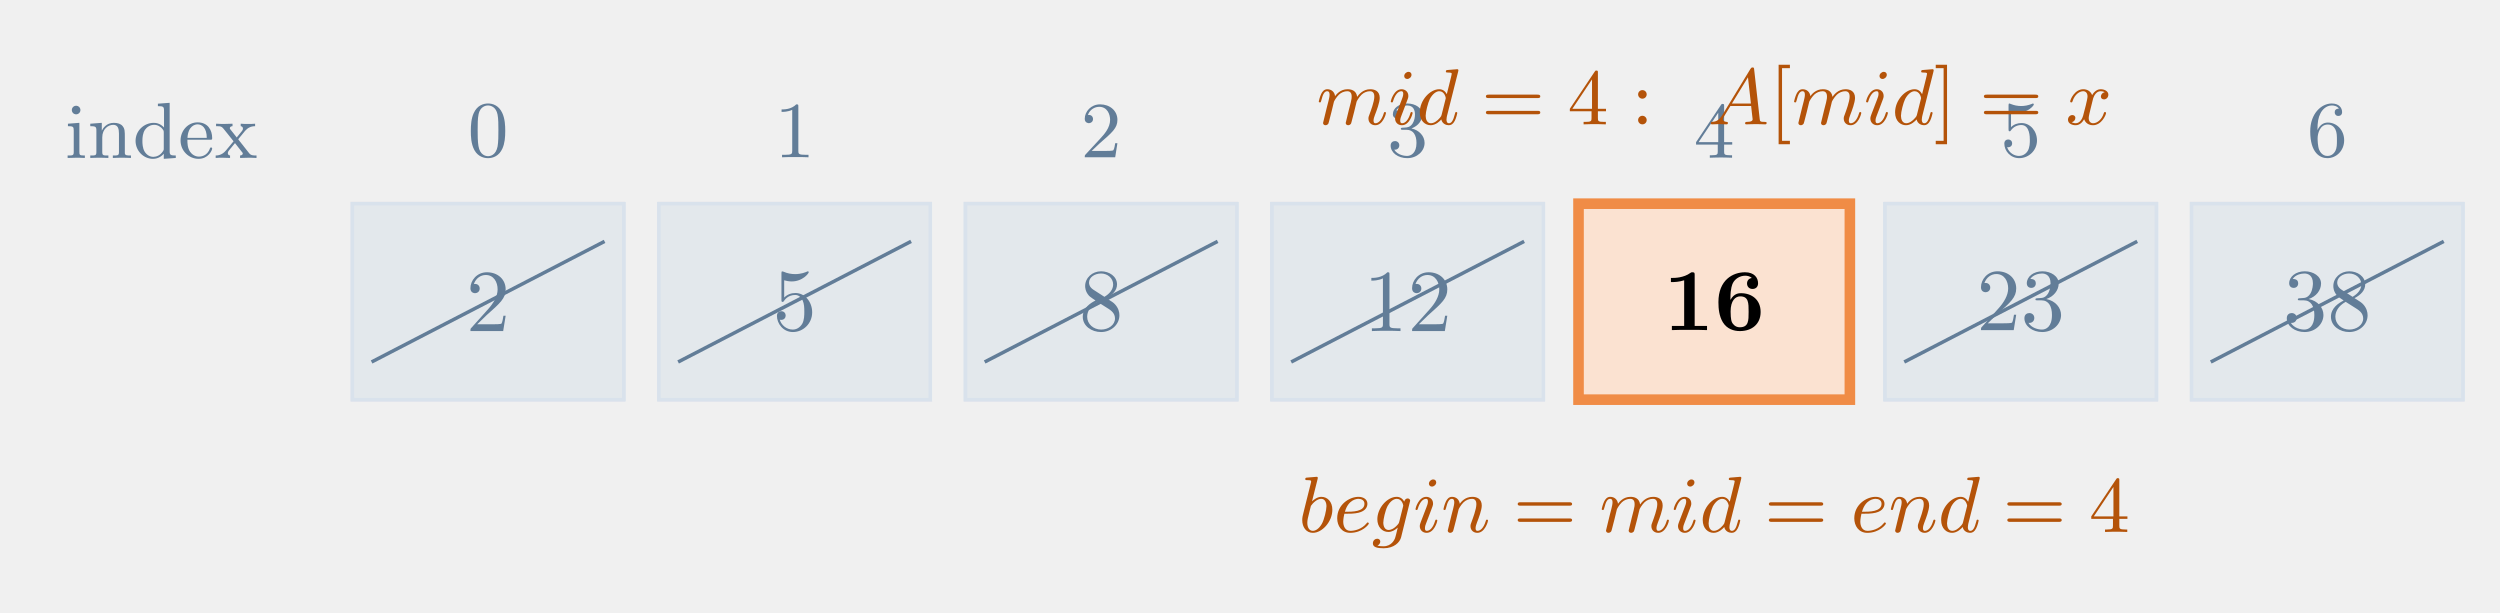
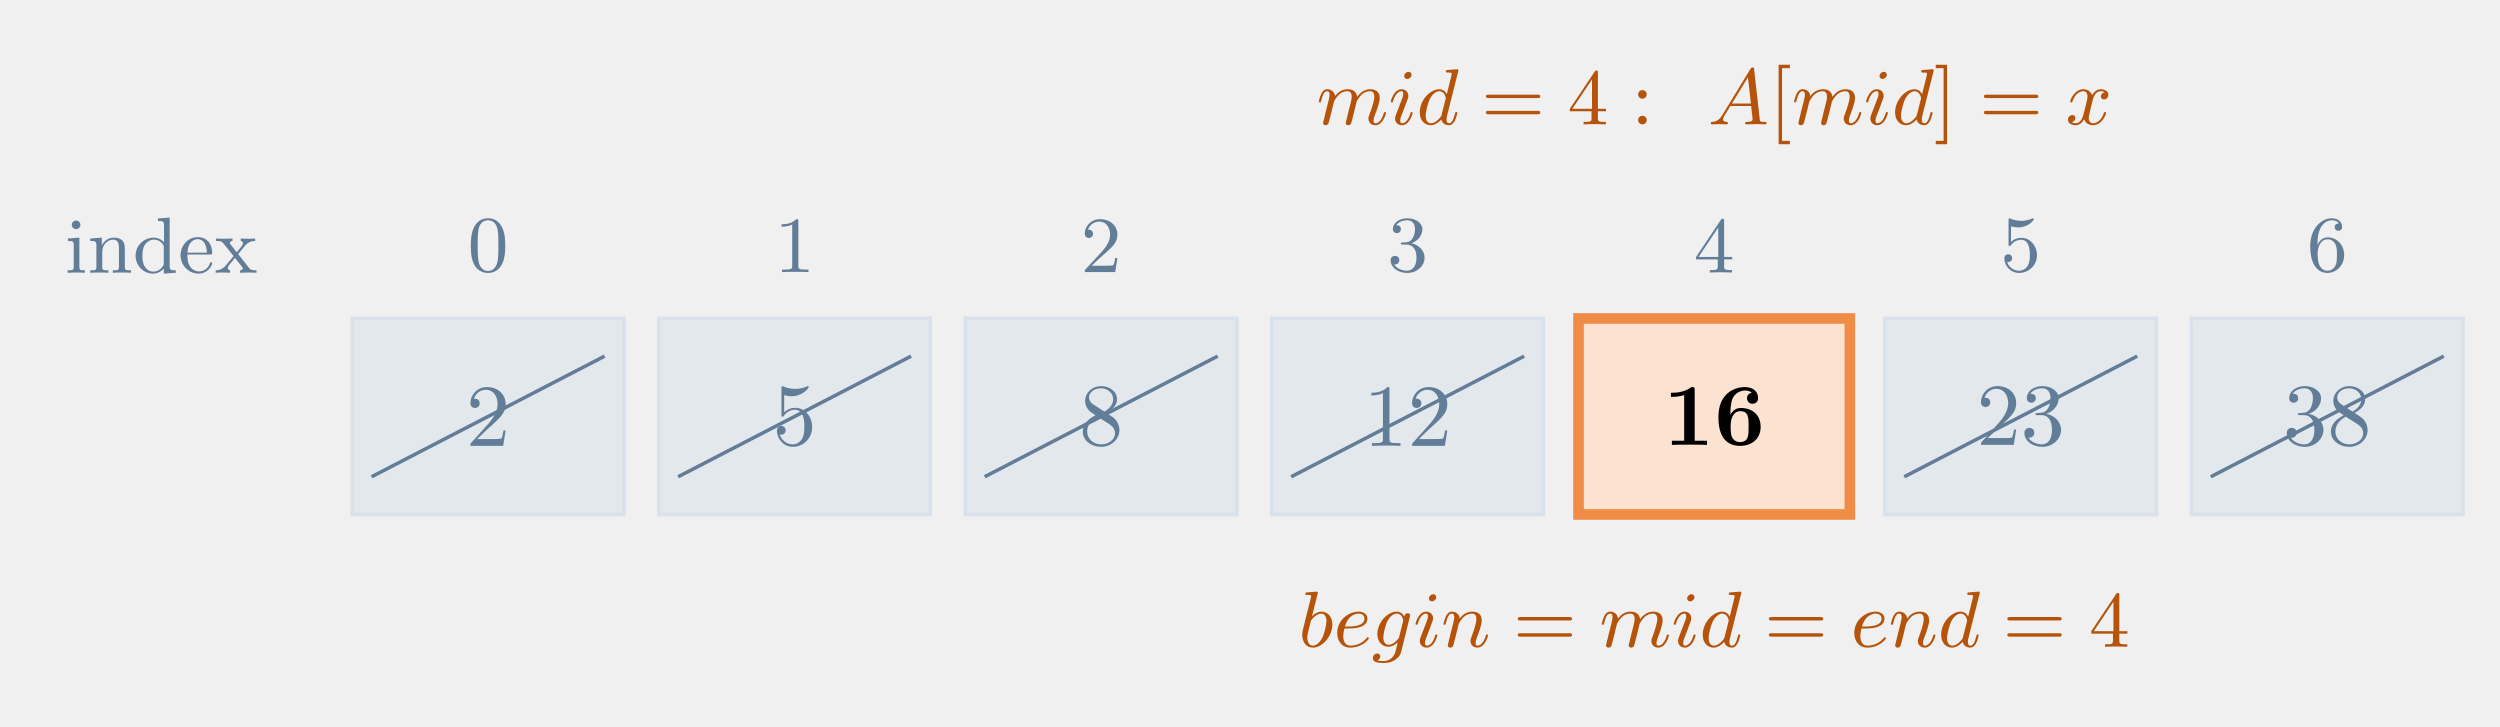
- <svg xmlns="http://www.w3.org/2000/svg" xmlns:xlink="http://www.w3.org/1999/xlink" version="1.1" width="282.053pt" height="69.066pt" viewBox="0 0 282.053 69.066">
+ <svg xmlns="http://www.w3.org/2000/svg" xmlns:xlink="http://www.w3.org/1999/xlink" version="1.1" width="282.053pt" height="82.017pt" viewBox="0 0 282.053 82.017">
  <defs>
    <path id="g4-1" d="M.26-1.758V-1.48H2.709V-.709C2.709-.377 2.682-.278 2.009-.278H1.812V0C2.377-.027 3.005-.027 3.068-.027C3.113-.027 3.758-.027 4.324 0V-.278H4.126C3.453-.278 3.427-.377 3.427-.709V-1.48H4.341V-1.758H3.427V-5.83C3.427-6.01 3.427-6.073 3.256-6.073C3.148-6.073 3.139-6.064 3.059-5.938L.26-1.758ZM.547-1.758L2.763-5.077V-1.758H.547Z" />
    <path id="g4-2" d="M1.758-3.382C1.758-3.651 1.543-3.866 1.274-3.866S.789-3.651 .789-3.382C.789-3.122 1.005-2.897 1.274-2.897S1.758-3.122 1.758-3.382ZM1.758-.484C1.758-.745 1.543-.969 1.274-.969S.789-.745 .789-.484C.789-.215 1.005 0 1.274 0S1.758-.215 1.758-.484Z" />
    <path id="g4-3" d="M6.351-2.969C6.476-2.969 6.647-2.969 6.647-3.157C6.647-3.355 6.449-3.355 6.315-3.355H.843C.709-3.355 .511-3.355 .511-3.157C.511-2.969 .691-2.969 .807-2.969H6.351ZM6.315-1.139C6.449-1.139 6.647-1.139 6.647-1.337C6.647-1.525 6.476-1.525 6.351-1.525H.807C.691-1.525 .511-1.525 .511-1.337C.511-1.139 .709-1.139 .843-1.139H6.315Z" />
    <path id="g4-4" d="M2.35 2.243V1.857H1.462V-6.342H2.35V-6.728H1.076V2.243H2.35Z" />
    <path id="g4-5" d="M1.471 2.243V-6.728H.197V-6.342H1.085V1.857H.197V2.243H1.471Z" />
    <path id="g2-82" d="M4.92 0V-.468H3.526V-6.205C3.526-6.424 3.526-6.524 3.267-6.524C3.157-6.524 3.137-6.524 3.048-6.454C2.281-5.886 1.255-5.886 1.046-5.886H.847V-5.418H1.046C1.205-5.418 1.753-5.428 2.341-5.617V-.468H.956V0C1.394-.03 2.45-.03 2.938-.03S4.482-.03 4.92 0Z" />
    <path id="g2-101" d="M5.239-2.042C5.239-3.436 4.233-4.163 3.028-4.163C2.809-4.163 2.251-4.163 1.833-3.406V-3.596C1.833-4.731 2.042-5.159 2.112-5.309C2.351-5.777 2.888-6.135 3.496-6.135C3.675-6.135 4.014-6.105 4.243-5.876C3.884-5.827 3.705-5.558 3.705-5.259C3.705-4.92 3.934-4.641 4.323-4.641S4.95-4.9 4.95-5.279C4.95-5.896 4.532-6.524 3.476-6.524C2.121-6.524 .478-5.667 .478-3.157C.478-2.37 .568-1.574 .976-.886C1.444-.129 2.201 .11 2.898 .11C4.283 .11 5.239-.707 5.239-2.042ZM3.884-2.062C3.884-1.056 3.884-.319 2.878-.319C2.361-.319 2.092-.707 2.012-.867C1.853-1.185 1.853-1.912 1.853-2.092C1.853-3.337 2.39-3.805 2.938-3.805C3.884-3.805 3.884-3.058 3.884-2.062Z" />
    <path id="g1-47" d="M4.844 0V-.278C4.234-.278 4.153-.341 4.153-.78V-6.225L2.826-6.127V-5.848C3.436-5.848 3.516-5.786 3.516-5.346V-3.436C3.471-3.489 3.068-3.965 2.368-3.965C1.265-3.965 .305-3.086 .305-1.929C.305-.807 1.202 .099 2.269 .099C2.924 .099 3.328-.287 3.489-.475V.099L4.844 0ZM3.489-1.076C3.489-.915 3.489-.888 3.355-.7C3.077-.296 2.664-.126 2.305-.126C1.92-.126 1.561-.341 1.328-.718C1.094-1.103 1.076-1.633 1.076-1.92C1.076-2.341 1.13-2.817 1.363-3.175C1.561-3.462 1.929-3.74 2.404-3.74C2.781-3.74 3.139-3.552 3.382-3.211C3.489-3.068 3.489-3.059 3.489-2.888V-1.076Z" />
    <path id="g1-50" d="M3.83-1.067C3.83-1.13 3.785-1.184 3.705-1.184C3.615-1.184 3.588-1.121 3.579-1.085C3.274-.17 2.476-.152 2.341-.152C1.911-.152 1.543-.395 1.337-.7C1.041-1.139 1.032-1.677 1.032-2.054H3.588C3.785-2.054 3.83-2.054 3.83-2.243C3.83-3.166 3.328-4.019 2.18-4.019C1.103-4.019 .26-3.086 .26-1.973C.26-.798 1.202 .099 2.296 .099S3.83-.861 3.83-1.067ZM3.22-2.269H1.041C1.121-3.651 1.929-3.794 2.18-3.794C2.673-3.794 3.211-3.418 3.22-2.269Z" />
    <path id="g1-56" d="M4.144-1.794C4.144-2.879 3.373-3.767 2.395-3.767C1.964-3.767 1.525-3.624 1.211-3.301V-5.068C1.48-4.987 1.758-4.942 2.036-4.942C3.139-4.942 3.785-5.741 3.785-5.857C3.785-5.938 3.732-5.974 3.687-5.974C3.687-5.974 3.651-5.974 3.57-5.929C3.148-5.759 2.736-5.687 2.359-5.687C1.973-5.687 1.57-5.759 1.157-5.929C1.067-5.974 1.041-5.974 1.041-5.974C.933-5.974 .933-5.884 .933-5.732V-3.095C.933-2.933 .933-2.835 1.058-2.835C1.13-2.835 1.157-2.87 1.211-2.951C1.48-3.328 1.911-3.543 2.377-3.543C3.337-3.543 3.337-2.162 3.337-1.839C3.337-1.561 3.337-1.005 3.086-.601C2.843-.224 2.467-.054 2.117-.054C1.588-.054 .987-.386 .771-1.049C.771-1.049 .834-1.032 .897-1.032C1.076-1.032 1.337-1.148 1.337-1.471C1.337-1.749 1.139-1.911 .897-1.911C.709-1.911 .457-1.803 .457-1.444C.457-.628 1.139 .197 2.135 .197C3.22 .197 4.144-.682 4.144-1.794Z" />
    <path id="g1-57" d="M4.341-1.48V-1.758H3.427V-5.83C3.427-6.01 3.427-6.073 3.256-6.073C3.148-6.073 3.139-6.064 3.059-5.938L.26-1.758V-1.48H2.709V-.709C2.709-.377 2.682-.278 2.009-.278H1.812V0C2.377-.027 3.005-.027 3.068-.027C3.113-.027 3.758-.027 4.324 0V-.278H4.126C3.453-.278 3.427-.377 3.427-.709V-1.48H4.341ZM2.763-1.758H.547L2.763-5.077V-1.758Z" />
    <path id="g1-66" d="M2.269 0V-.278C1.686-.278 1.65-.323 1.65-.673V-3.965L.359-3.866V-3.588C.933-3.588 1.014-3.534 1.014-3.095V-.691C1.014-.278 .915-.278 .323-.278V0C.727-.018 .915-.027 1.31-.027C1.453-.027 1.83-.027 2.269 0ZM1.767-5.409C1.767-5.678 1.552-5.893 1.283-5.893S.798-5.678 .798-5.409S1.014-4.925 1.283-4.925S1.767-5.14 1.767-5.409Z" />
    <path id="g1-77" d="M4.907 0V-.278C4.449-.278 4.225-.278 4.216-.556V-2.278C4.216-3.023 4.216-3.283 3.965-3.597C3.758-3.848 3.418-3.965 2.969-3.965C2.135-3.965 1.749-3.346 1.624-3.095H1.615V-3.965L.314-3.866V-3.588C.924-3.588 1.005-3.525 1.005-3.086V-.691C1.005-.278 .906-.278 .314-.278V0C.736-.018 .906-.027 1.337-.027S1.884-.018 2.359 0V-.278C1.767-.278 1.668-.278 1.668-.691V-2.323C1.668-3.274 2.341-3.74 2.906-3.74C3.436-3.74 3.552-3.301 3.552-2.763V-.691C3.552-.278 3.453-.278 2.861-.278V0C3.283-.018 3.453-.027 3.884-.027S4.431-.018 4.907 0Z" />
    <path id="g1-82" d="M3.875 0V-.278H3.588C2.754-.278 2.727-.386 2.727-.718V-5.732C2.727-5.956 2.718-5.974 2.494-5.974C1.938-5.4 1.112-5.4 .834-5.4V-5.122C1.005-5.122 1.552-5.122 2.036-5.355V-.718C2.036-.386 2.009-.278 1.175-.278H.888V0C1.211-.027 2.009-.027 2.377-.027S3.552-.027 3.875 0Z" />
    <path id="g1-101" d="M4.216-1.821C4.216-2.96 3.391-3.821 2.377-3.821C1.839-3.821 1.453-3.507 1.202-2.969C1.202-3.884 1.301-4.395 1.543-4.862C1.722-5.23 2.162-5.75 2.826-5.75C3.005-5.75 3.418-5.714 3.624-5.391C3.292-5.391 3.148-5.221 3.148-4.978C3.148-4.745 3.31-4.566 3.561-4.566S3.983-4.727 3.983-4.996C3.983-5.499 3.624-5.974 2.808-5.974C1.65-5.974 .386-4.835 .386-2.835C.386-.404 1.48 .197 2.323 .197C3.319 .197 4.216-.637 4.216-1.821ZM3.4-1.83C3.4-1.399 3.4-.96 3.229-.628C2.951-.117 2.556-.054 2.314-.054C1.803-.054 1.507-.475 1.399-.736C1.229-1.139 1.22-1.884 1.22-2.027C1.22-2.628 1.498-3.597 2.359-3.597C2.503-3.597 2.942-3.597 3.229-3.041C3.4-2.7 3.4-2.26 3.4-1.83Z" />
    <path id="g1-106" d="M4.216-1.525C4.216-2.305 3.597-2.969 2.736-3.157C3.57-3.471 3.965-4.126 3.965-4.745C3.965-5.436 3.202-5.974 2.269-5.974S.637-5.445 .637-4.763C.637-4.467 .834-4.297 1.094-4.297S1.543-4.485 1.543-4.745C1.543-5.059 1.328-5.194 1.023-5.194C1.256-5.57 1.803-5.75 2.243-5.75C2.987-5.75 3.131-5.158 3.131-4.736C3.131-4.467 3.077-4.037 2.852-3.696C2.574-3.292 2.26-3.274 2-3.256C1.776-3.238 1.758-3.238 1.686-3.238C1.606-3.229 1.534-3.22 1.534-3.122C1.534-3.005 1.606-3.005 1.758-3.005H2.18C2.96-3.005 3.301-2.377 3.301-1.525C3.301-.377 2.691-.054 2.234-.054C2.063-.054 1.193-.099 .789-.762C1.112-.718 1.363-.942 1.363-1.247C1.363-1.543 1.139-1.731 .879-1.731C.655-1.731 .386-1.597 .386-1.22C.386-.422 1.22 .197 2.26 .197C3.382 .197 4.216-.61 4.216-1.525Z" />
    <path id="g1-107" d="M4.144-1.588H3.893C3.875-1.471 3.803-.942 3.687-.798C3.633-.718 3.014-.718 2.835-.718H1.238L2.126-1.561C3.597-2.835 4.144-3.31 4.144-4.225C4.144-5.256 3.292-5.974 2.189-5.974C1.157-5.974 .457-5.158 .457-4.341C.457-3.893 .843-3.848 .924-3.848C1.121-3.848 1.39-3.992 1.39-4.315C1.39-4.584 1.202-4.781 .924-4.781C.879-4.781 .852-4.781 .816-4.772C1.032-5.409 1.606-5.696 2.09-5.696C3.005-5.696 3.319-4.844 3.319-4.225C3.319-3.31 2.628-2.565 2.198-2.099L.556-.323C.457-.224 .457-.206 .457 0H3.893L4.144-1.588Z" />
    <path id="g1-116" d="M4.736 0V-.278C4.377-.278 4.108-.278 3.911-.529L2.736-2.018C2.673-2.099 2.673-2.117 2.673-2.117S3.373-2.987 3.444-3.059C3.723-3.364 4.028-3.579 4.575-3.588V-3.866C4.315-3.839 4.072-3.839 3.812-3.839C3.471-3.839 3.31-3.839 2.951-3.866V-3.588C3.086-3.57 3.202-3.498 3.202-3.319C3.202-3.175 3.122-3.077 3.077-3.023L2.503-2.314L1.803-3.202C1.74-3.283 1.722-3.301 1.722-3.364C1.722-3.471 1.821-3.579 2.027-3.588V-3.866C1.686-3.848 1.453-3.839 1.049-3.839C1.049-3.839 .52-3.839 .17-3.866V-3.588C.789-3.588 .807-3.57 1.22-3.041L2.144-1.884L1.274-.834C.825-.296 .314-.278 .126-.278V0C.386-.027 .628-.027 .888-.027C1.175-.027 1.462-.018 1.749 0V-.278C1.525-.305 1.498-.457 1.498-.547C1.498-.574 1.498-.7 1.633-.861C1.848-1.139 2.081-1.408 2.305-1.677L3.014-.771C3.184-.574 3.184-.556 3.184-.502C3.184-.404 3.095-.287 2.879-.278V0C3.256-.018 3.471-.027 3.857-.027C3.857-.027 4.386-.027 4.736 0Z" />
    <path id="g1-121" d="M4.243-2.87C4.243-3.471 4.216-4.243 3.902-4.916C3.507-5.759 2.826-5.974 2.305-5.974C1.767-5.974 1.085-5.759 .691-4.898C.404-4.279 .359-3.552 .359-2.87C.359-2.287 .377-1.417 .762-.709C1.184 .054 1.884 .197 2.296 .197C2.879 .197 3.543-.054 3.92-.879C4.189-1.48 4.243-2.153 4.243-2.87ZM3.471-2.978C3.471-2.422 3.471-1.668 3.382-1.139C3.193-.117 2.53-.027 2.305-.027C2.036-.027 1.39-.152 1.22-1.166C1.13-1.695 1.13-2.467 1.13-2.978C1.13-3.588 1.13-4.297 1.238-4.79C1.417-5.588 1.991-5.75 2.296-5.75C2.637-5.75 3.202-5.57 3.373-4.736C3.471-4.243 3.471-3.543 3.471-2.978Z" />
    <path id="g3-1" d="M1.633-1.049C1.193-.332 .798-.305 .44-.278C.377-.269 .332-.197 .332-.117C.332-.063 .368 0 .457 0C.628 0 1.049-.027 1.22-.027C1.417-.027 1.902 0 2.099 0C2.153 0 2.269 0 2.269-.161C2.269-.269 2.162-.278 2.135-.278C2.054-.287 1.713-.305 1.713-.574C1.713-.7 1.812-.87 1.839-.915L2.547-2.072H4.889C4.916-1.866 4.942-1.561 4.969-1.337C5.005-.987 5.059-.592 5.059-.565C5.059-.431 4.934-.278 4.413-.278C4.324-.278 4.207-.278 4.207-.117C4.207-.018 4.279 0 4.341 0C4.512 0 4.727-.018 4.907-.018S5.301-.027 5.445-.027C5.741-.027 5.759-.027 5.974-.018C6.118-.009 6.324 0 6.467 0C6.521 0 6.638 0 6.638-.161C6.638-.278 6.539-.278 6.431-.278C5.893-.278 5.884-.341 5.857-.601L5.23-6.18C5.212-6.378 5.203-6.423 5.05-6.423C4.925-6.423 4.871-6.36 4.799-6.243L1.633-1.049ZM2.718-2.35L4.53-5.31L4.862-2.35H2.718Z" />
    <path id="g3-2" d="M2.144-5.92C2.18-6.046 2.18-6.064 2.18-6.1C2.18-6.18 2.126-6.225 2.045-6.225C1.92-6.225 1.13-6.153 .951-6.135C.861-6.127 .762-6.118 .762-5.965C.762-5.848 .861-5.848 1.005-5.848C1.426-5.848 1.426-5.786 1.426-5.705C1.426-5.651 1.426-5.633 1.363-5.391L.888-3.498C.762-2.996 .646-2.539 .547-2.117C.484-1.893 .422-1.624 .422-1.337C.422-.565 .852 .099 1.624 .099C2.673 .099 3.821-1.166 3.821-2.512C3.821-3.427 3.256-3.965 2.583-3.965C2.126-3.965 1.731-3.651 1.525-3.453L2.144-5.92ZM1.399-2.942C1.65-3.301 2.108-3.74 2.565-3.74C2.987-3.74 3.157-3.319 3.157-2.897C3.157-2.494 2.906-1.381 2.628-.906C2.296-.332 1.902-.126 1.624-.126C1.175-.126 .996-.574 .996-1.032C.996-1.345 1.058-1.588 1.265-2.404L1.399-2.942Z" />
    <path id="g3-3" d="M4.7-5.92C4.736-6.046 4.736-6.064 4.736-6.1C4.736-6.18 4.682-6.225 4.602-6.225C4.476-6.225 3.687-6.153 3.507-6.135C3.418-6.127 3.319-6.118 3.319-5.965C3.319-5.848 3.418-5.848 3.561-5.848C3.983-5.848 3.983-5.786 3.983-5.705C3.983-5.642 3.902-5.328 3.857-5.14L3.687-4.449C3.597-4.108 3.507-3.758 3.427-3.409C3.256-3.732 2.978-3.965 2.574-3.965C1.534-3.965 .377-2.727 .377-1.354C.377-.368 1.005 .099 1.606 .099C2.189 .099 2.664-.386 2.808-.556C2.906-.063 3.355 .099 3.642 .099C3.902 .099 4.126-.018 4.324-.395C4.485-.691 4.611-1.247 4.611-1.283C4.611-1.328 4.584-1.39 4.494-1.39C4.386-1.39 4.377-1.345 4.341-1.175C4.144-.395 3.947-.126 3.669-.126C3.444-.126 3.391-.341 3.391-.538C3.391-.655 3.436-.906 3.444-.933L4.7-5.92ZM2.843-1.085C2.808-.942 2.799-.924 2.655-.745C2.332-.359 1.964-.126 1.633-.126C1.193-.126 1.041-.583 1.041-.969C1.041-1.408 1.301-2.44 1.516-2.87C1.803-3.409 2.216-3.74 2.574-3.74C3.175-3.74 3.31-3.014 3.31-2.969S3.292-2.87 3.283-2.835L2.843-1.085Z" />
    <path id="g3-4" d="M1.229-2.054C1.776-2.054 2.359-2.054 2.835-2.171C3.678-2.377 3.83-2.879 3.83-3.184C3.83-3.696 3.355-3.965 2.826-3.965C1.785-3.965 .422-3.086 .422-1.543C.422-.691 .924 .099 1.893 .099C3.238 .099 3.992-.834 3.992-.951C3.992-1.005 3.929-1.076 3.866-1.076C3.821-1.076 3.812-1.067 3.732-.969C3.193-.305 2.377-.126 1.911-.126C1.274-.126 1.103-.727 1.103-1.175C1.103-1.193 1.103-1.507 1.229-2.054ZM1.292-2.278C1.686-3.696 2.682-3.74 2.826-3.74C3.131-3.74 3.498-3.597 3.498-3.184C3.498-2.278 2.144-2.278 1.292-2.278Z" />
    <path id="g3-5" d="M4.368-3.525C4.368-3.669 4.252-3.785 4.09-3.785C3.938-3.785 3.749-3.678 3.705-3.427C3.507-3.767 3.22-3.965 2.852-3.965C1.767-3.965 .664-2.691 .664-1.435C.664-.592 1.193 0 1.911 0C2.314 0 2.673-.224 2.969-.493C2.852 0 2.709 .601 2.637 .762C2.592 .861 2.269 1.615 1.363 1.615C1.184 1.615 .897 1.606 .673 1.543C.843 1.471 .996 1.274 .996 1.085C.996 .888 .843 .762 .655 .762C.449 .762 .161 .924 .161 1.292C.161 1.731 .664 1.839 1.381 1.839C2.539 1.839 3.202 1.175 3.346 .601L4.368-3.525ZM3.139-1.166C3.104-1.005 3.095-.987 2.951-.816C2.494-.296 2.117-.224 1.938-.224C1.498-.224 1.337-.655 1.337-1.058C1.337-1.408 1.552-2.413 1.821-2.933C2.054-3.355 2.449-3.74 2.861-3.74C3.436-3.74 3.588-3.059 3.588-2.978C3.588-2.96 3.57-2.888 3.561-2.843L3.139-1.166Z" />
    <path id="g3-6" d="M2.601-5.597C2.601-5.795 2.458-5.929 2.26-5.929C2.018-5.929 1.776-5.696 1.776-5.454C1.776-5.274 1.911-5.122 2.117-5.122C2.359-5.122 2.601-5.346 2.601-5.597ZM2.727-1.283C2.727-1.328 2.7-1.39 2.61-1.39C2.512-1.39 2.503-1.345 2.467-1.229C2.251-.493 1.884-.126 1.543-.126C1.399-.126 1.328-.197 1.328-.422C1.328-.637 1.399-.834 1.471-1.005C1.633-1.435 1.633-1.453 1.749-1.731C1.893-2.117 2.09-2.628 2.18-2.879C2.243-3.041 2.243-3.131 2.243-3.211C2.243-3.723 1.839-3.965 1.48-3.965C.61-3.965 .26-2.682 .26-2.583C.26-2.503 .323-2.476 .386-2.476C.484-2.476 .493-2.53 .529-2.646C.718-3.283 1.058-3.74 1.453-3.74C1.543-3.74 1.668-3.723 1.668-3.453C1.668-3.229 1.579-2.996 1.498-2.79L.861-1.13C.798-.96 .745-.816 .745-.655C.745-.233 1.058 .099 1.516 .099C2.386 .099 2.727-1.193 2.727-1.283Z" />
    <path id="g3-7" d="M1.695-1.408C1.794-1.83 1.964-2.485 1.973-2.556C1.991-2.61 2.216-3.041 2.539-3.355C2.799-3.597 3.139-3.74 3.489-3.74C3.974-3.74 3.974-3.265 3.974-3.113C3.974-3.005 3.974-2.879 3.866-2.44L3.66-1.642C3.373-.484 3.301-.206 3.301-.161C3.301-.045 3.382 .099 3.579 .099C3.705 .099 3.839 .018 3.902-.09C3.929-.144 4.001-.431 4.045-.61L4.252-1.408C4.35-1.83 4.521-2.485 4.53-2.556C4.548-2.61 4.772-3.041 5.095-3.355C5.355-3.597 5.696-3.74 6.046-3.74C6.53-3.74 6.53-3.265 6.53-3.113C6.53-2.565 6.109-1.471 6.01-1.193C5.902-.915 5.866-.825 5.866-.655C5.866-.17 6.234 .099 6.638 .099C7.499 .099 7.849-1.184 7.849-1.283C7.849-1.328 7.822-1.39 7.732-1.39C7.633-1.39 7.625-1.345 7.589-1.229C7.364-.466 6.988-.126 6.665-.126C6.602-.126 6.44-.126 6.44-.413C6.44-.637 6.53-.87 6.602-1.067C6.781-1.525 7.14-2.476 7.14-2.978C7.14-3.776 6.548-3.965 6.073-3.965C5.221-3.965 4.754-3.328 4.593-3.104C4.503-3.848 3.893-3.965 3.516-3.965C2.682-3.965 2.243-3.373 2.099-3.184C2.045-3.669 1.677-3.965 1.229-3.965C.852-3.965 .664-3.687 .538-3.444C.386-3.131 .26-2.619 .26-2.583C.26-2.503 .323-2.476 .386-2.476C.484-2.476 .502-2.521 .547-2.7C.718-3.409 .906-3.74 1.211-3.74C1.48-3.74 1.48-3.453 1.48-3.319C1.48-3.131 1.408-2.852 1.354-2.619C1.292-2.386 1.202-2 1.166-1.893L.807-.422C.745-.206 .745-.188 .745-.161C.745-.045 .825 .099 1.023 .099C1.148 .099 1.283 .018 1.345-.09C1.372-.144 1.444-.431 1.489-.61L1.695-1.408Z" />
    <path id="g3-8" d="M1.695-1.408C1.794-1.83 1.964-2.485 1.973-2.556C1.991-2.61 2.216-3.041 2.539-3.355C2.799-3.597 3.139-3.74 3.489-3.74C3.974-3.74 3.974-3.265 3.974-3.113C3.974-2.565 3.552-1.471 3.453-1.193C3.346-.915 3.31-.825 3.31-.655C3.31-.17 3.678 .099 4.081 .099C4.942 .099 5.292-1.184 5.292-1.283C5.292-1.328 5.265-1.39 5.176-1.39C5.077-1.39 5.068-1.345 5.032-1.229C4.808-.466 4.431-.126 4.108-.126C4.045-.126 3.884-.126 3.884-.413C3.884-.637 3.974-.87 4.045-1.067C4.225-1.525 4.584-2.476 4.584-2.978C4.584-3.776 3.992-3.965 3.516-3.965C2.682-3.965 2.243-3.373 2.099-3.184C2.045-3.669 1.677-3.965 1.229-3.965C.852-3.965 .664-3.687 .538-3.444C.386-3.131 .26-2.619 .26-2.583C.26-2.503 .323-2.476 .386-2.476C.484-2.476 .502-2.521 .547-2.7C.718-3.409 .906-3.74 1.211-3.74C1.48-3.74 1.48-3.453 1.48-3.319C1.48-3.131 1.408-2.852 1.354-2.619C1.292-2.386 1.202-2 1.166-1.893L.807-.422C.745-.206 .745-.188 .745-.161C.745-.045 .825 .099 1.023 .099C1.148 .099 1.283 .018 1.345-.09C1.372-.144 1.444-.431 1.489-.61L1.695-1.408Z" />
    <path id="g3-9" d="M4.413-3.624C4.081-3.561 3.983-3.274 3.983-3.139C3.983-2.969 4.108-2.817 4.333-2.817C4.584-2.817 4.826-3.032 4.826-3.346C4.826-3.758 4.377-3.965 3.956-3.965C3.418-3.965 3.104-3.489 2.996-3.301C2.826-3.74 2.431-3.965 2-3.965C1.041-3.965 .52-2.817 .52-2.583C.52-2.503 .583-2.476 .646-2.476C.727-2.476 .753-2.521 .771-2.574C1.049-3.462 1.642-3.74 1.982-3.74C2.243-3.74 2.476-3.57 2.476-3.148C2.476-2.826 2.09-1.39 1.973-.96C1.902-.682 1.633-.126 1.139-.126C.96-.126 .771-.188 .682-.242C.924-.287 1.103-.493 1.103-.727C1.103-.951 .933-1.049 .762-1.049C.502-1.049 .269-.825 .269-.52C.269-.081 .753 .099 1.13 .099C1.65 .099 1.955-.332 2.09-.574C2.314 .018 2.843 .099 3.086 .099C4.054 .099 4.566-1.067 4.566-1.283C4.566-1.328 4.539-1.39 4.449-1.39C4.35-1.39 4.341-1.354 4.297-1.22C4.099-.574 3.579-.126 3.113-.126C2.852-.126 2.61-.287 2.61-.718C2.61-.915 2.736-1.408 2.817-1.749C2.852-1.911 3.095-2.879 3.113-2.942C3.22-3.265 3.489-3.74 3.947-3.74C4.108-3.74 4.279-3.714 4.413-3.624Z" />
    <path id="g0-51" d="M4.552-1.673C4.552-2.032 4.442-2.48 4.064-2.898C3.874-3.108 3.715-3.207 3.078-3.606C3.795-3.974 4.283-4.492 4.283-5.149C4.283-6.066 3.396-6.633 2.49-6.633C1.494-6.633 .687-5.896 .687-4.97C.687-4.791 .707-4.343 1.125-3.874C1.235-3.755 1.604-3.506 1.853-3.337C1.275-3.048 .418-2.49 .418-1.504C.418-.448 1.434 .219 2.48 .219C3.606 .219 4.552-.608 4.552-1.673ZM3.845-5.149C3.845-4.582 3.456-4.104 2.859-3.755L1.623-4.552C1.165-4.851 1.125-5.189 1.125-5.358C1.125-5.966 1.773-6.384 2.48-6.384C3.207-6.384 3.845-5.866 3.845-5.149ZM4.054-1.315C4.054-.578 3.307-.06 2.49-.06C1.633-.06 .916-.677 .916-1.504C.916-2.082 1.235-2.719 2.082-3.187L3.307-2.41C3.586-2.221 4.054-1.922 4.054-1.315Z" />
    <path id="g0-56" d="M4.472-2.002C4.472-3.187 3.655-4.183 2.58-4.183C2.102-4.183 1.673-4.024 1.315-3.675V-5.617C1.514-5.558 1.843-5.488 2.161-5.488C3.386-5.488 4.084-6.394 4.084-6.524C4.084-6.584 4.054-6.633 3.984-6.633C3.984-6.633 3.954-6.633 3.904-6.603C3.705-6.514 3.217-6.315 2.55-6.315C2.151-6.315 1.693-6.384 1.225-6.594C1.145-6.623 1.106-6.623 1.106-6.623C1.006-6.623 1.006-6.544 1.006-6.384V-3.436C1.006-3.257 1.006-3.177 1.145-3.177C1.215-3.177 1.235-3.207 1.275-3.267C1.384-3.426 1.753-3.964 2.56-3.964C3.078-3.964 3.327-3.506 3.406-3.327C3.566-2.958 3.586-2.57 3.586-2.072C3.586-1.723 3.586-1.125 3.347-.707C3.108-.319 2.739-.06 2.281-.06C1.554-.06 .986-.588 .817-1.175C.847-1.165 .876-1.155 .986-1.155C1.315-1.155 1.484-1.404 1.484-1.643S1.315-2.131 .986-2.131C.847-2.131 .498-2.062 .498-1.604C.498-.747 1.185 .219 2.301 .219C3.456 .219 4.472-.737 4.472-2.002Z" />
    <path id="g0-82" d="M4.173 0V-.309H3.855C2.958-.309 2.928-.418 2.928-.787V-6.374C2.928-6.613 2.928-6.633 2.699-6.633C2.082-5.996 1.205-5.996 .886-5.996V-5.687C1.086-5.687 1.673-5.687 2.191-5.946V-.787C2.191-.428 2.161-.309 1.265-.309H.946V0C1.295-.03 2.161-.03 2.56-.03S3.825-.03 4.173 0Z" />
    <path id="g0-101" d="M4.552-2.032C4.552-3.297 3.665-4.253 2.56-4.253C1.882-4.253 1.514-3.745 1.315-3.267V-3.506C1.315-6.026 2.55-6.384 3.058-6.384C3.297-6.384 3.715-6.325 3.934-5.986C3.785-5.986 3.386-5.986 3.386-5.538C3.386-5.229 3.625-5.08 3.845-5.08C4.004-5.08 4.303-5.169 4.303-5.558C4.303-6.155 3.864-6.633 3.038-6.633C1.763-6.633 .418-5.349 .418-3.147C.418-.488 1.574 .219 2.5 .219C3.606 .219 4.552-.717 4.552-2.032ZM3.655-2.042C3.655-1.564 3.655-1.066 3.486-.707C3.187-.11 2.729-.06 2.5-.06C1.872-.06 1.574-.657 1.514-.807C1.335-1.275 1.335-2.072 1.335-2.251C1.335-3.028 1.653-4.024 2.55-4.024C2.709-4.024 3.167-4.024 3.476-3.406C3.655-3.038 3.655-2.53 3.655-2.042Z" />
    <path id="g0-106" d="M4.552-1.703C4.552-2.52 3.924-3.297 2.888-3.506C3.705-3.775 4.283-4.472 4.283-5.259C4.283-6.076 3.406-6.633 2.45-6.633C1.444-6.633 .687-6.036 .687-5.279C.687-4.95 .906-4.761 1.195-4.761C1.504-4.761 1.703-4.98 1.703-5.269C1.703-5.767 1.235-5.767 1.086-5.767C1.394-6.255 2.052-6.384 2.41-6.384C2.819-6.384 3.366-6.165 3.366-5.269C3.366-5.149 3.347-4.572 3.088-4.133C2.789-3.655 2.45-3.625 2.201-3.615C2.121-3.606 1.882-3.586 1.813-3.586C1.733-3.576 1.663-3.566 1.663-3.466C1.663-3.357 1.733-3.357 1.902-3.357H2.341C3.157-3.357 3.526-2.679 3.526-1.703C3.526-.349 2.839-.06 2.4-.06C1.972-.06 1.225-.229 .876-.817C1.225-.767 1.534-.986 1.534-1.365C1.534-1.723 1.265-1.922 .976-1.922C.737-1.922 .418-1.783 .418-1.345C.418-.438 1.345 .219 2.43 .219C3.645 .219 4.552-.687 4.552-1.703Z" />
    <path id="g0-107" d="M4.472-1.733H4.223C4.173-1.434 4.104-.996 4.004-.847C3.934-.767 3.277-.767 3.058-.767H1.265L2.321-1.793C3.874-3.167 4.472-3.705 4.472-4.701C4.472-5.837 3.576-6.633 2.361-6.633C1.235-6.633 .498-5.717 .498-4.831C.498-4.273 .996-4.273 1.026-4.273C1.195-4.273 1.544-4.392 1.544-4.801C1.544-5.06 1.365-5.319 1.016-5.319C.936-5.319 .916-5.319 .886-5.309C1.116-5.956 1.653-6.325 2.231-6.325C3.137-6.325 3.566-5.518 3.566-4.701C3.566-3.904 3.068-3.117 2.52-2.5L.608-.369C.498-.259 .498-.239 .498 0H4.193L4.472-1.733Z" />
  </defs>
  <g id="page1">
-     <path d="M39.758 45.09H70.372V22.98H39.758Z" fill="#fff" />
-     <path d="M39.758 45.09H70.372V22.98H39.758Z" stroke="#d9e2ec" fill="none" stroke-width=".399" stroke-miterlimit="10" />
-     <g transform="matrix(1.000265 0 0 1.000265 -.000004 69.06601)">
+     <path d="M39.758 58.041H70.372V35.931H39.758Z" fill="#fff" />
+     <path d="M39.758 58.041H70.372V35.931H39.758Z" stroke="#d9e2ec" fill="none" stroke-width=".399" stroke-miterlimit="10" />
+     <g transform="matrix(1.000265 0 0 1.000265 -.000004 82.017)">
      <use x="52.561" y="-31.706" xlink:href="#g0-107" />
    </g>
-     <g fill="#627d98" transform="matrix(.999596 0 0 .999596 -.000004 69.066)">
+     <g fill="#627d98" transform="matrix(.999596 0 0 .999596 -.000004 82.017)">
      <use x="52.782" y="-51.44" xlink:href="#g1-121" />
    </g>
-     <path d="M74.341 45.09H104.955V22.98H74.341Z" fill="#fff" />
-     <path d="M74.341 45.09H104.955V22.98H74.341Z" stroke="#d9e2ec" fill="none" stroke-width=".399" stroke-miterlimit="10" />
-     <g transform="matrix(1.000265 0 0 1.000265 0 69.066)">
+     <path d="M74.341 58.041H104.955V35.931H74.341Z" fill="#fff" />
+     <path d="M74.341 58.041H104.955V35.931H74.341Z" stroke="#d9e2ec" fill="none" stroke-width=".399" stroke-miterlimit="10" />
+     <g transform="matrix(1.000265 0 0 1.000265 0 82.017)">
      <use x="87.134" y="-31.815" xlink:href="#g0-56" />
    </g>
-     <g fill="#627d98" transform="matrix(.999596 0 0 .999596 -.000008 69.066)">
+     <g fill="#627d98" transform="matrix(.999596 0 0 .999596 -.000008 82.017)">
      <use x="87.379" y="-51.342" xlink:href="#g1-82" />
    </g>
-     <path d="M108.924 45.09H139.539V22.98H108.924Z" fill="#fff" />
-     <path d="M108.924 45.09H139.539V22.98H108.924Z" stroke="#d9e2ec" fill="none" stroke-width=".399" stroke-miterlimit="10" />
-     <g transform="matrix(1.000265 0 0 1.000265 .000008 69.066)">
+     <path d="M108.924 58.041H139.539V35.931H108.924Z" fill="#fff" />
+     <path d="M108.924 58.041H139.539V35.931H108.924Z" stroke="#d9e2ec" fill="none" stroke-width=".399" stroke-miterlimit="10" />
+     <g transform="matrix(1.000265 0 0 1.000265 .000008 82.017)">
      <use x="121.708" y="-31.815" xlink:href="#g0-51" />
    </g>
-     <g fill="#627d98" transform="matrix(.999596 0 0 .999596 -.000008 69.066)">
+     <g fill="#627d98" transform="matrix(.999596 0 0 .999596 -.000008 82.017)">
      <use x="121.975" y="-51.342" xlink:href="#g1-107" />
    </g>
-     <path d="M143.507 45.09H174.122V22.98H143.507Z" fill="#fff" />
-     <path d="M143.507 45.09H174.122V22.98H143.507Z" stroke="#d9e2ec" fill="none" stroke-width=".399" stroke-miterlimit="10" />
-     <g transform="matrix(1.000265 0 0 1.000265 0 69.06601)">
+     <path d="M143.507 58.041H174.122V35.931H143.507Z" fill="#fff" />
+     <path d="M143.507 58.041H174.122V35.931H143.507Z" stroke="#d9e2ec" fill="none" stroke-width=".399" stroke-miterlimit="10" />
+     <g transform="matrix(1.000265 0 0 1.000265 0 82.017)">
      <use x="153.791" y="-31.706" xlink:href="#g0-82" />
      <use x="158.771" y="-31.706" xlink:href="#g0-107" />
    </g>
-     <g fill="#627d98" transform="matrix(.999596 0 0 .999596 0 69.066)">
+     <g fill="#627d98" transform="matrix(.999596 0 0 .999596 0 82.017)">
      <use x="156.572" y="-51.44" xlink:href="#g1-106" />
    </g>
-     <path d="M178.09 45.09H208.705V22.98H178.09Z" fill="#fff" />
-     <path d="M178.09 45.09H208.705V22.98H178.09Z" stroke="#d9e2ec" fill="none" stroke-width=".399" stroke-miterlimit="10" />
-     <g transform="matrix(1.000265 0 0 1.000265 .000015 69.066)">
+     <path d="M178.09 58.041H208.705V35.931H178.09Z" fill="#fff" />
+     <path d="M178.09 58.041H208.705V35.931H178.09Z" stroke="#d9e2ec" fill="none" stroke-width=".399" stroke-miterlimit="10" />
+     <g transform="matrix(1.000265 0 0 1.000265 .000015 82.017)">
      <use x="188.365" y="-31.815" xlink:href="#g0-82" />
      <use x="193.345" y="-31.815" xlink:href="#g0-101" />
    </g>
-     <g fill="#627d98" transform="matrix(.999596 0 0 .999596 0 69.066)">
+     <g fill="#627d98" transform="matrix(.999596 0 0 .999596 0 82.017)">
      <use x="191.169" y="-51.292" xlink:href="#g1-57" />
    </g>
-     <path d="M212.673 45.09H243.288V22.98H212.673Z" fill="#fff" />
-     <path d="M212.673 45.09H243.288V22.98H212.673Z" stroke="#d9e2ec" fill="none" stroke-width=".399" stroke-miterlimit="10" />
-     <g transform="matrix(1.000265 0 0 1.000265 .000015 69.066)">
+     <path d="M212.673 58.041H243.288V35.931H212.673Z" fill="#fff" />
+     <path d="M212.673 58.041H243.288V35.931H212.673Z" stroke="#d9e2ec" fill="none" stroke-width=".399" stroke-miterlimit="10" />
+     <g transform="matrix(1.000265 0 0 1.000265 .000015 82.017)">
      <use x="222.938" y="-31.815" xlink:href="#g0-107" />
      <use x="227.918" y="-31.815" xlink:href="#g0-106" />
    </g>
-     <g fill="#627d98" transform="matrix(.999596 0 0 .999596 0 69.066)">
+     <g fill="#627d98" transform="matrix(.999596 0 0 .999596 0 82.017)">
      <use x="225.765" y="-51.44" xlink:href="#g1-56" />
    </g>
-     <path d="M247.257 45.09H277.871V22.98H247.257Z" fill="#fff" />
-     <path d="M247.257 45.09H277.871V22.98H247.257Z" stroke="#d9e2ec" fill="none" stroke-width=".399" stroke-miterlimit="10" />
-     <g transform="matrix(1.000265 0 0 1.000265 0 69.066)">
+     <path d="M247.257 58.041H277.871V35.931H247.257Z" fill="#fff" />
+     <path d="M247.257 58.041H277.871V35.931H247.257Z" stroke="#d9e2ec" fill="none" stroke-width=".399" stroke-miterlimit="10" />
+     <g transform="matrix(1.000265 0 0 1.000265 0 82.017)">
      <use x="257.512" y="-31.815" xlink:href="#g0-106" />
      <use x="262.492" y="-31.815" xlink:href="#g0-51" />
    </g>
-     <g fill="#627d98" transform="matrix(.999596 0 0 .999596 0 69.066)">
+     <g fill="#627d98" transform="matrix(.999596 0 0 .999596 0 82.017)">
      <use x="260.362" y="-51.44" xlink:href="#g1-101" />
    </g>
-     <g fill="#627d98" transform="matrix(.999596 0 0 .999596 0 69.066)">
+     <g fill="#627d98" transform="matrix(.999596 0 0 .999596 0 82.017)">
      <use x="7.309" y="-51.265" xlink:href="#g1-66" />
      <use x="9.874" y="-51.265" xlink:href="#g1-77" />
      <use x="14.996" y="-51.265" xlink:href="#g1-47" />
      <use x="20.118" y="-51.265" xlink:href="#g1-50" />
      <use x="24.217" y="-51.265" xlink:href="#g1-116" />
    </g>
-     <path d="M39.758 45.09H70.372V22.98H39.758Z" fill="#e3e8ec" />
-     <path d="M39.758 45.09H70.372V22.98H39.758Z" stroke="#d9e2ec" fill="none" stroke-width=".399" stroke-miterlimit="10" />
-     <g fill="#627d98" transform="matrix(1.000265 0 0 1.000265 -.000004 69.06601)">
+     <path d="M39.758 58.041H70.372V35.931H39.758Z" fill="#e3e8ec" />
+     <path d="M39.758 58.041H70.372V35.931H39.758Z" stroke="#d9e2ec" fill="none" stroke-width=".399" stroke-miterlimit="10" />
+     <g fill="#627d98" transform="matrix(1.000265 0 0 1.000265 -.000004 82.017)">
      <use x="52.561" y="-31.706" xlink:href="#g0-107" />
    </g>
-     <path d="M41.923 40.838L68.207 27.232" stroke="#627d98" fill="none" stroke-width=".399" stroke-miterlimit="10" />
-     <path d="M74.341 45.09H104.955V22.98H74.341Z" fill="#e3e8ec" />
-     <path d="M74.341 45.09H104.955V22.98H74.341Z" stroke="#d9e2ec" fill="none" stroke-width=".399" stroke-miterlimit="10" />
-     <g fill="#627d98" transform="matrix(1.000265 0 0 1.000265 0 69.066)">
+     <path d="M41.923 53.789L68.207 40.183" stroke="#627d98" fill="none" stroke-width=".399" stroke-miterlimit="10" />
+     <path d="M74.341 58.041H104.955V35.931H74.341Z" fill="#e3e8ec" />
+     <path d="M74.341 58.041H104.955V35.931H74.341Z" stroke="#d9e2ec" fill="none" stroke-width=".399" stroke-miterlimit="10" />
+     <g fill="#627d98" transform="matrix(1.000265 0 0 1.000265 0 82.017)">
      <use x="87.134" y="-31.815" xlink:href="#g0-56" />
    </g>
-     <path d="M76.506 40.838L102.79 27.232" stroke="#627d98" fill="none" stroke-width=".399" stroke-miterlimit="10" />
-     <path d="M108.924 45.09H139.539V22.98H108.924Z" fill="#e3e8ec" />
-     <path d="M108.924 45.09H139.539V22.98H108.924Z" stroke="#d9e2ec" fill="none" stroke-width=".399" stroke-miterlimit="10" />
-     <g fill="#627d98" transform="matrix(1.000265 0 0 1.000265 .000008 69.066)">
+     <path d="M76.506 53.789L102.79 40.183" stroke="#627d98" fill="none" stroke-width=".399" stroke-miterlimit="10" />
+     <path d="M108.924 58.041H139.539V35.931H108.924Z" fill="#e3e8ec" />
+     <path d="M108.924 58.041H139.539V35.931H108.924Z" stroke="#d9e2ec" fill="none" stroke-width=".399" stroke-miterlimit="10" />
+     <g fill="#627d98" transform="matrix(1.000265 0 0 1.000265 .000008 82.017)">
      <use x="121.708" y="-31.815" xlink:href="#g0-51" />
    </g>
-     <path d="M111.09 40.838L137.373 27.232" stroke="#627d98" fill="none" stroke-width=".399" stroke-miterlimit="10" />
-     <path d="M143.507 45.09H174.122V22.98H143.507Z" fill="#e3e8ec" />
-     <path d="M143.507 45.09H174.122V22.98H143.507Z" stroke="#d9e2ec" fill="none" stroke-width=".399" stroke-miterlimit="10" />
-     <g fill="#627d98" transform="matrix(1.000265 0 0 1.000265 0 69.06601)">
+     <path d="M111.09 53.789L137.373 40.183" stroke="#627d98" fill="none" stroke-width=".399" stroke-miterlimit="10" />
+     <path d="M143.507 58.041H174.122V35.931H143.507Z" fill="#e3e8ec" />
+     <path d="M143.507 58.041H174.122V35.931H143.507Z" stroke="#d9e2ec" fill="none" stroke-width=".399" stroke-miterlimit="10" />
+     <g fill="#627d98" transform="matrix(1.000265 0 0 1.000265 0 82.017)">
      <use x="153.791" y="-31.706" xlink:href="#g0-82" />
      <use x="158.771" y="-31.706" xlink:href="#g0-107" />
    </g>
-     <path d="M145.673 40.838L171.956 27.232" stroke="#627d98" fill="none" stroke-width=".399" stroke-miterlimit="10" />
-     <path d="M212.673 45.09H243.288V22.98H212.673Z" fill="#e3e8ec" />
-     <path d="M212.673 45.09H243.288V22.98H212.673Z" stroke="#d9e2ec" fill="none" stroke-width=".399" stroke-miterlimit="10" />
-     <g fill="#627d98" transform="matrix(1.000265 0 0 1.000265 .000015 69.066)">
+     <path d="M145.673 53.789L171.956 40.183" stroke="#627d98" fill="none" stroke-width=".399" stroke-miterlimit="10" />
+     <path d="M212.673 58.041H243.288V35.931H212.673Z" fill="#e3e8ec" />
+     <path d="M212.673 58.041H243.288V35.931H212.673Z" stroke="#d9e2ec" fill="none" stroke-width=".399" stroke-miterlimit="10" />
+     <g fill="#627d98" transform="matrix(1.000265 0 0 1.000265 .000015 82.017)">
      <use x="222.938" y="-31.815" xlink:href="#g0-107" />
      <use x="227.918" y="-31.815" xlink:href="#g0-106" />
    </g>
-     <path d="M214.839 40.838L241.123 27.232" stroke="#627d98" fill="none" stroke-width=".399" stroke-miterlimit="10" />
-     <path d="M247.257 45.09H277.871V22.98H247.257Z" fill="#e3e8ec" />
-     <path d="M247.257 45.09H277.871V22.98H247.257Z" stroke="#d9e2ec" fill="none" stroke-width=".399" stroke-miterlimit="10" />
-     <g fill="#627d98" transform="matrix(1.000265 0 0 1.000265 0 69.066)">
+     <path d="M214.839 53.789L241.123 40.183" stroke="#627d98" fill="none" stroke-width=".399" stroke-miterlimit="10" />
+     <path d="M247.257 58.041H277.871V35.931H247.257Z" fill="#e3e8ec" />
+     <path d="M247.257 58.041H277.871V35.931H247.257Z" stroke="#d9e2ec" fill="none" stroke-width=".399" stroke-miterlimit="10" />
+     <g fill="#627d98" transform="matrix(1.000265 0 0 1.000265 0 82.017)">
      <use x="257.512" y="-31.815" xlink:href="#g0-106" />
      <use x="262.492" y="-31.815" xlink:href="#g0-51" />
    </g>
-     <path d="M249.422 40.838L275.706 27.232" stroke="#627d98" fill="none" stroke-width=".399" stroke-miterlimit="10" />
-     <path d="M178.09 45.09H208.705V22.98H178.09Z" fill="#fbe2d1" />
-     <path d="M178.09 45.09H208.705V22.98H178.09Z" stroke="#f08c46" fill="none" stroke-width="1.196" stroke-miterlimit="10" />
-     <g transform="matrix(1.000265 0 0 1.000265 0 69.066)">
+     <path d="M249.422 53.789L275.706 40.183" stroke="#627d98" fill="none" stroke-width=".399" stroke-miterlimit="10" />
+     <path d="M178.09 58.041H208.705V35.931H178.09Z" fill="#fbe2d1" />
+     <path d="M178.09 58.041H208.705V35.931H178.09Z" stroke="#f08c46" fill="none" stroke-width="1.196" stroke-miterlimit="10" />
+     <g transform="matrix(1.000265 0 0 1.000265 0 82.017)">
      <use x="187.618" y="-31.815" xlink:href="#g2-82" />
      <use x="193.345" y="-31.815" xlink:href="#g2-101" />
    </g>
-     <g fill="#b45309" transform="matrix(.999596 0 0 .999596 0 69.06601)">
+     <g fill="#b45309" transform="matrix(.999596 0 0 .999596 0 82.017)">
      <use x="146.557" y="-9.053" xlink:href="#g3-2" />
      <use x="150.504" y="-9.053" xlink:href="#g3-4" />
      <use x="154.792" y="-9.053" xlink:href="#g3-5" />
      <use x="159.501" y="-9.053" xlink:href="#g3-6" />
      <use x="162.658" y="-9.053" xlink:href="#g3-8" />
      <use x="170.789" y="-9.053" xlink:href="#g4-3" />
      <use x="180.52" y="-9.053" xlink:href="#g3-7" />
      <use x="188.647" y="-9.053" xlink:href="#g3-6" />
      <use x="191.804" y="-9.053" xlink:href="#g3-3" />
      <use x="199.134" y="-9.053" xlink:href="#g4-3" />
      <use x="208.865" y="-9.053" xlink:href="#g3-4" />
      <use x="213.153" y="-9.053" xlink:href="#g3-8" />
      <use x="218.714" y="-9.053" xlink:href="#g3-3" />
      <use x="226.05" y="-9.053" xlink:href="#g4-3" />
      <use x="235.774" y="-9.053" xlink:href="#g4-1" />
-     </g>
-     <g fill="#b45309" transform="matrix(.999596 0 0 .999596 0 69.066)">
-       <use x="148.585" y="-55.058" xlink:href="#g3-7" />
-       <use x="156.712" y="-55.058" xlink:href="#g3-6" />
-       <use x="159.869" y="-55.058" xlink:href="#g3-3" />
-       <use x="167.199" y="-55.058" xlink:href="#g4-3" />
-       <use x="176.923" y="-55.058" xlink:href="#g4-1" />
-       <use x="184.099" y="-55.058" xlink:href="#g4-2" />
-       <use x="192.757" y="-55.058" xlink:href="#g3-1" />
-       <use x="199.671" y="-55.058" xlink:href="#g4-4" />
-       <use x="202.231" y="-55.058" xlink:href="#g3-7" />
-       <use x="210.357" y="-55.058" xlink:href="#g3-6" />
-       <use x="213.515" y="-55.058" xlink:href="#g3-3" />
-       <use x="218.284" y="-55.058" xlink:href="#g4-5" />
-       <use x="223.406" y="-55.058" xlink:href="#g4-3" />
-       <use x="233.137" y="-55.058" xlink:href="#g3-9" />
+       <use x="148.585" y="-68.014" xlink:href="#g3-7" />
+       <use x="156.712" y="-68.014" xlink:href="#g3-6" />
+       <use x="159.869" y="-68.014" xlink:href="#g3-3" />
+       <use x="167.199" y="-68.014" xlink:href="#g4-3" />
+       <use x="176.923" y="-68.014" xlink:href="#g4-1" />
+       <use x="184.099" y="-68.014" xlink:href="#g4-2" />
+       <use x="192.757" y="-68.014" xlink:href="#g3-1" />
+       <use x="199.671" y="-68.014" xlink:href="#g4-4" />
+       <use x="202.231" y="-68.014" xlink:href="#g3-7" />
+       <use x="210.357" y="-68.014" xlink:href="#g3-6" />
+       <use x="213.515" y="-68.014" xlink:href="#g3-3" />
+       <use x="218.284" y="-68.014" xlink:href="#g4-5" />
+       <use x="223.406" y="-68.014" xlink:href="#g4-3" />
+       <use x="233.137" y="-68.014" xlink:href="#g3-9" />
    </g>
  </g>
</svg>
